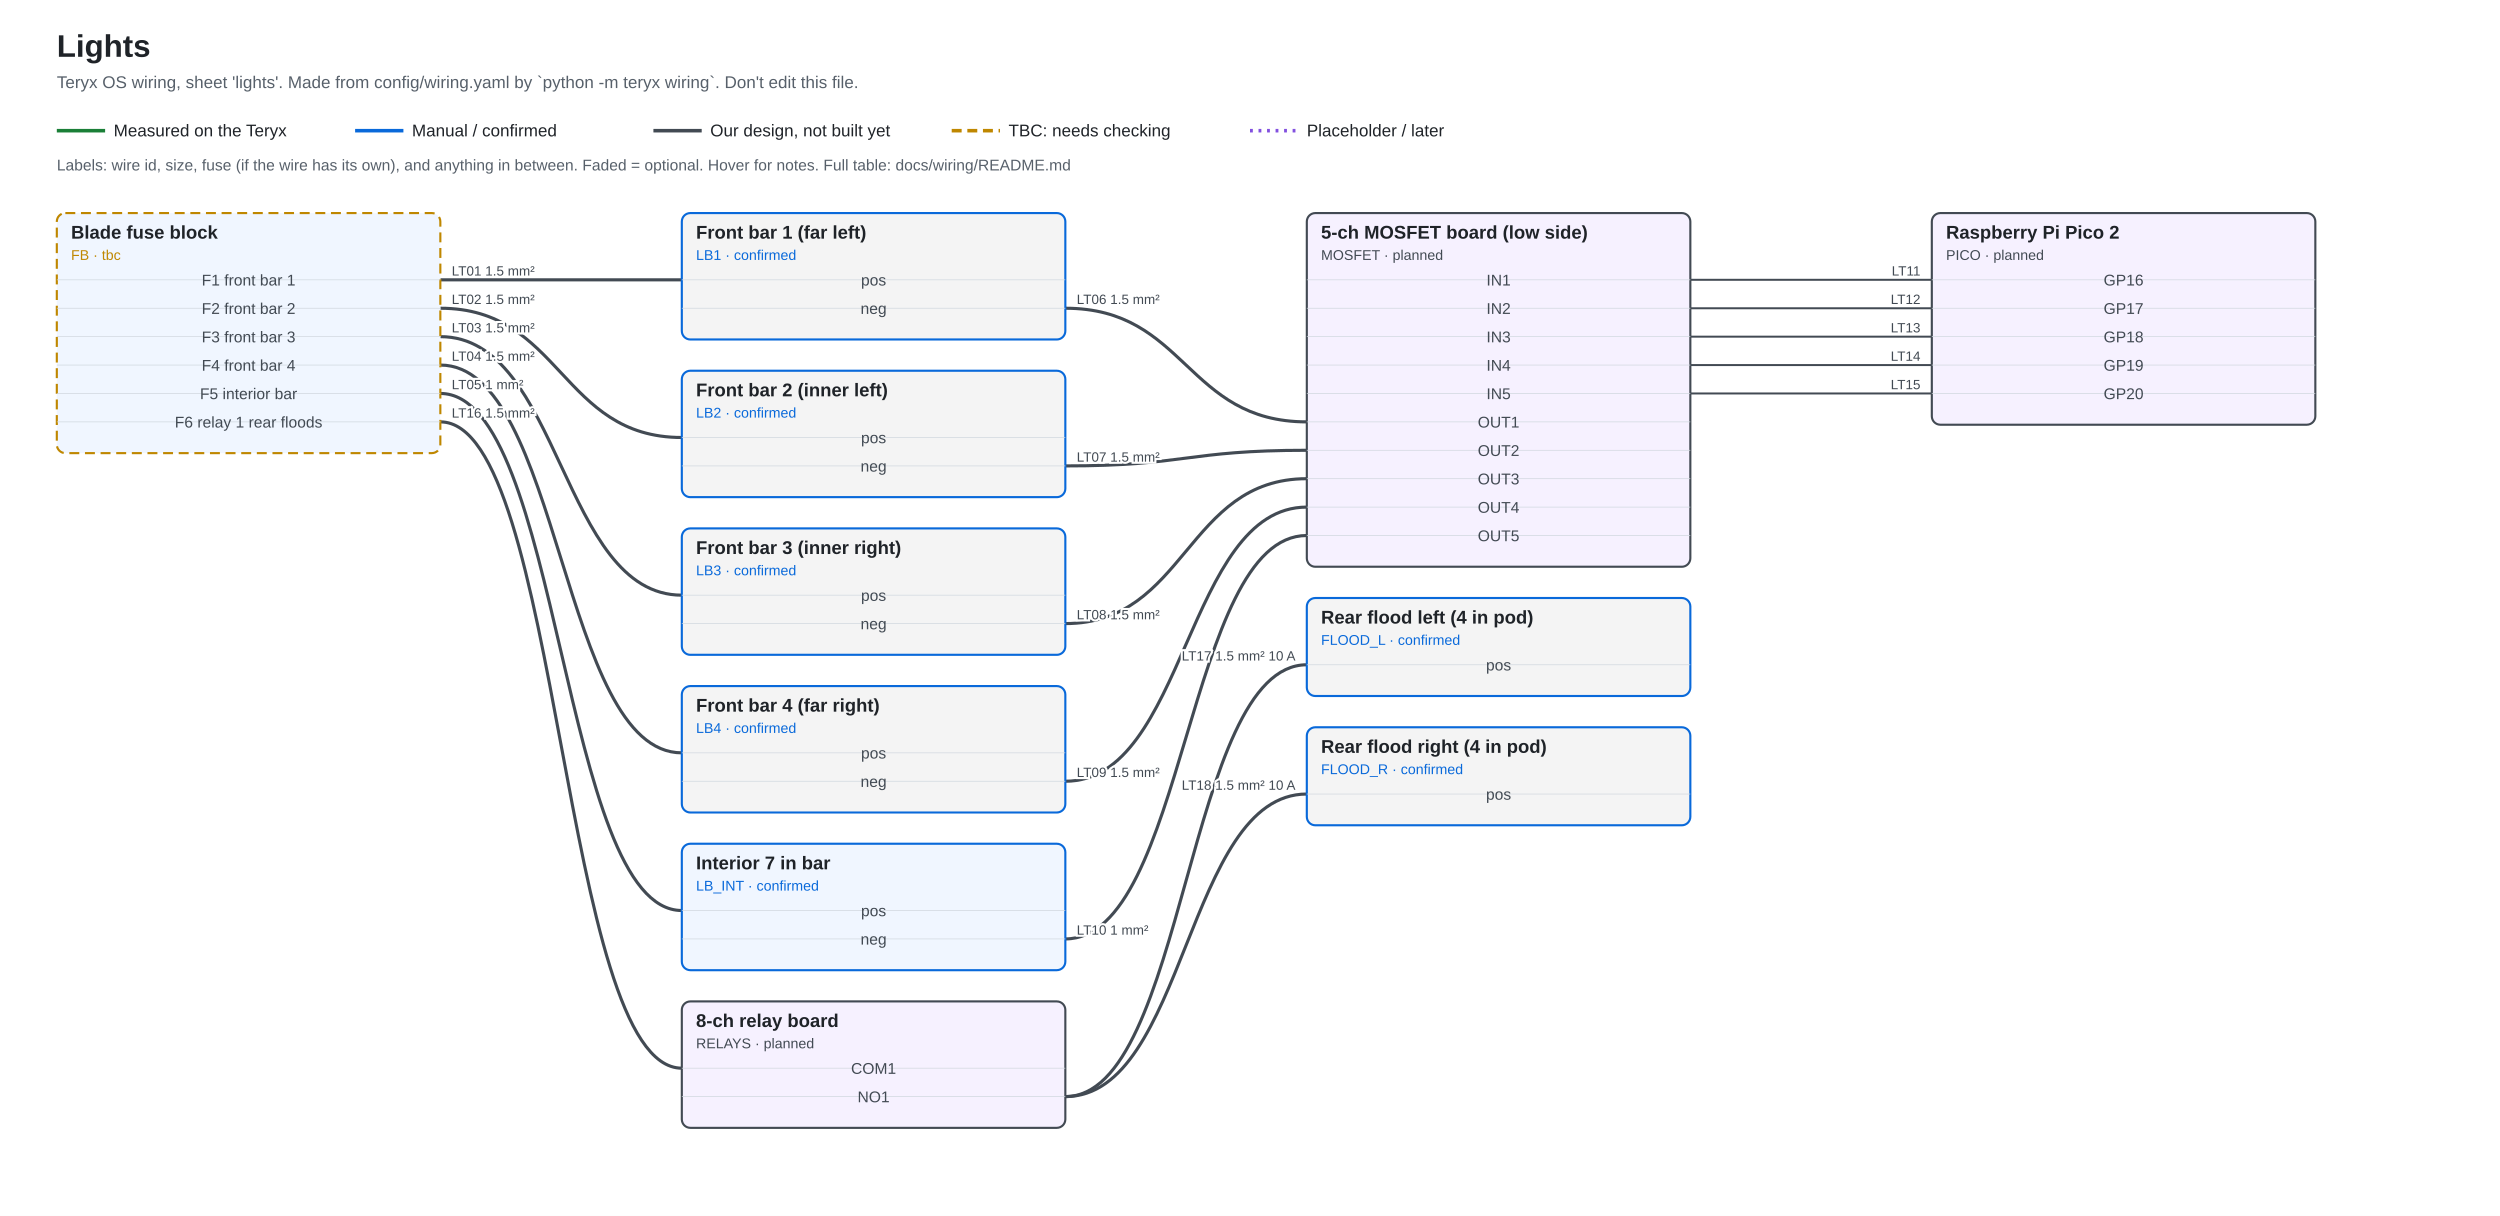
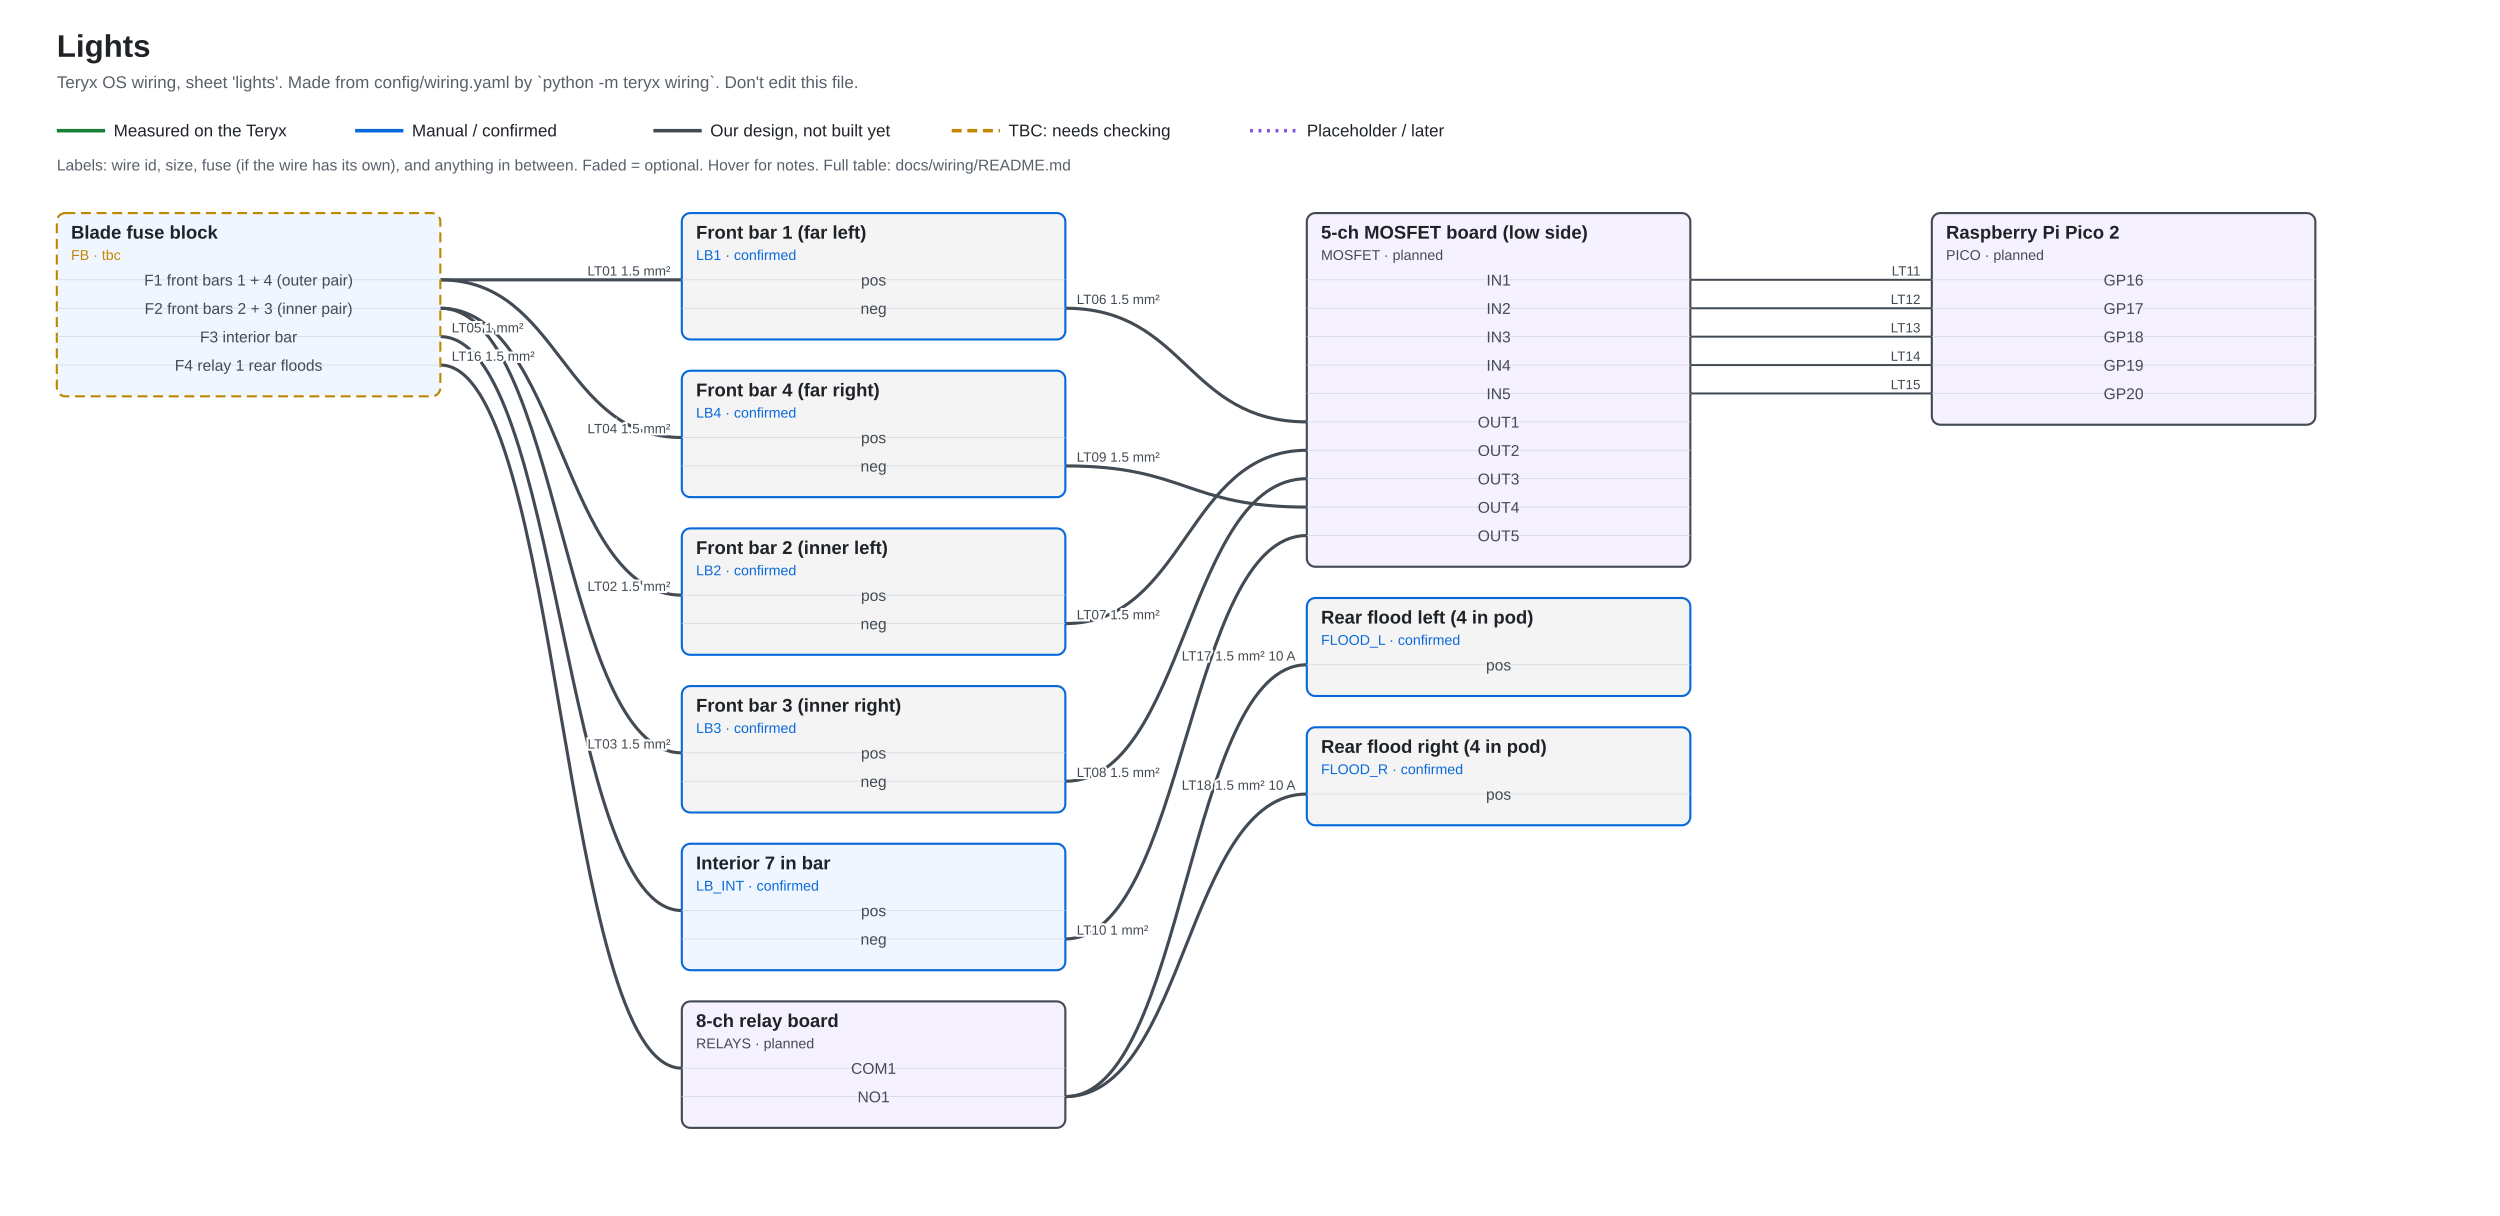
<svg xmlns="http://www.w3.org/2000/svg" viewBox="0 0 1760 856" width="1760" height="856" font-family="Arial, Helvetica, sans-serif" data-sheet="lights">
  <rect width="1760" height="856" fill="#ffffff" />
  <text x="40" y="40" font-size="22" text-anchor="start" font-weight="bold" fill="#1f2328">Lights</text>
  <text x="40" y="62" font-size="12" text-anchor="start" font-weight="normal" fill="#57606a">Teryx OS wiring, sheet 'lights'. Made from config/wiring.yaml by `python -m teryx wiring`. Don't edit this file.</text>
  <line x1="40" y1="92" x2="74" y2="92" stroke="#1a7f37" stroke-width="2.5" />
  <text x="80" y="96" font-size="12" text-anchor="start" font-weight="normal" fill="#1f2328">Measured on the Teryx</text>
  <line x1="250" y1="92" x2="284" y2="92" stroke="#0969da" stroke-width="2.5" />
  <text x="290" y="96" font-size="12" text-anchor="start" font-weight="normal" fill="#1f2328">Manual / confirmed</text>
  <line x1="460" y1="92" x2="494" y2="92" stroke="#424a53" stroke-width="2.5" />
  <text x="500" y="96" font-size="12" text-anchor="start" font-weight="normal" fill="#1f2328">Our design, not built yet</text>
  <line x1="670" y1="92" x2="704" y2="92" stroke="#bf8700" stroke-width="2.5" stroke-dasharray="7 4" />
  <text x="710" y="96" font-size="12" text-anchor="start" font-weight="normal" fill="#1f2328">TBC: needs checking</text>
  <line x1="880" y1="92" x2="914" y2="92" stroke="#8250df" stroke-width="2.5" stroke-dasharray="2 4" />
  <text x="920" y="96" font-size="12" text-anchor="start" font-weight="normal" fill="#1f2328">Placeholder / later</text>
  <text x="40" y="120" font-size="11" text-anchor="start" font-weight="normal" fill="#57606a">Labels: wire id, size, fuse (if the wire has its own), and anything in between. Faded = optional. Hover for notes. Full table: docs/wiring/README.md</text>
  <g data-wire="LT01" data-from="FB.F1" data-to="LB1.pos" data-status="planned">
    <path d="M310,197 C395,197 395,197 480,197" fill="none" stroke="#424a53" stroke-width="2.2" />
  </g>
  <g data-wire="LT02" data-from="FB.F2" data-to="LB2.pos" data-status="planned">
-     <path d="M310,217 C395,217 395,308 480,308" fill="none" stroke="#424a53" stroke-width="2.2" />
-   </g>
-   <g data-wire="LT03" data-from="FB.F3" data-to="LB3.pos" data-status="planned">
-     <path d="M310,237 C395,237 395,419 480,419" fill="none" stroke="#424a53" stroke-width="2.2" />
-   </g>
-   <g data-wire="LT04" data-from="FB.F4" data-to="LB4.pos" data-status="planned">
-     <path d="M310,257 C395,257 395,530 480,530" fill="none" stroke="#424a53" stroke-width="2.2" />
-   </g>
-   <g data-wire="LT05" data-from="FB.F5" data-to="LB_INT.pos" data-status="planned">
-     <path d="M310,277 C395,277 395,641 480,641" fill="none" stroke="#424a53" stroke-width="2.2" />
+     <path d="M310,217 C395,217 395,419 480,419" fill="none" stroke="#424a53" stroke-width="2.2" />
+   </g>
+   <g data-wire="LT03" data-from="FB.F2" data-to="LB3.pos" data-status="planned">
+     <path d="M310,217 C395,217 395,530 480,530" fill="none" stroke="#424a53" stroke-width="2.2" />
+   </g>
+   <g data-wire="LT04" data-from="FB.F1" data-to="LB4.pos" data-status="planned">
+     <path d="M310,197 C395,197 395,308 480,308" fill="none" stroke="#424a53" stroke-width="2.2" />
+   </g>
+   <g data-wire="LT05" data-from="FB.F3" data-to="LB_INT.pos" data-status="planned">
+     <path d="M310,237 C395,237 395,641 480,641" fill="none" stroke="#424a53" stroke-width="2.2" />
  </g>
  <g data-wire="LT06" data-from="LB1.neg" data-to="MOSFET.OUT1" data-status="planned">
    <path d="M750,217 C835,217 835,297 920,297" fill="none" stroke="#424a53" stroke-width="2.2" />
  </g>
  <g data-wire="LT07" data-from="LB2.neg" data-to="MOSFET.OUT2" data-status="planned">
-     <path d="M750,328 C835,328 835,317 920,317" fill="none" stroke="#424a53" stroke-width="2.2" />
+     <path d="M750,439 C835,439 835,317 920,317" fill="none" stroke="#424a53" stroke-width="2.2" />
  </g>
  <g data-wire="LT08" data-from="LB3.neg" data-to="MOSFET.OUT3" data-status="planned">
-     <path d="M750,439 C835,439 835,337 920,337" fill="none" stroke="#424a53" stroke-width="2.2" />
+     <path d="M750,550 C835,550 835,337 920,337" fill="none" stroke="#424a53" stroke-width="2.2" />
  </g>
  <g data-wire="LT09" data-from="LB4.neg" data-to="MOSFET.OUT4" data-status="planned">
-     <path d="M750,550 C835,550 835,357 920,357" fill="none" stroke="#424a53" stroke-width="2.2" />
+     <path d="M750,328 C835,328 835,357 920,357" fill="none" stroke="#424a53" stroke-width="2.2" />
  </g>
  <g data-wire="LT10" data-from="LB_INT.neg" data-to="MOSFET.OUT5" data-status="planned">
    <path d="M750,661 C835,661 835,377 920,377" fill="none" stroke="#424a53" stroke-width="2.2" />
  </g>
  <g data-wire="LT11" data-from="PICO.GP16" data-to="MOSFET.IN1" data-status="planned">
    <path d="M1360,197 C1275,197 1275,197 1190,197" fill="none" stroke="#424a53" stroke-width="1.4" />
  </g>
  <g data-wire="LT12" data-from="PICO.GP17" data-to="MOSFET.IN2" data-status="planned">
    <path d="M1360,217 C1275,217 1275,217 1190,217" fill="none" stroke="#424a53" stroke-width="1.4" />
  </g>
  <g data-wire="LT13" data-from="PICO.GP18" data-to="MOSFET.IN3" data-status="planned">
    <path d="M1360,237 C1275,237 1275,237 1190,237" fill="none" stroke="#424a53" stroke-width="1.4" />
  </g>
  <g data-wire="LT14" data-from="PICO.GP19" data-to="MOSFET.IN4" data-status="planned">
    <path d="M1360,257 C1275,257 1275,257 1190,257" fill="none" stroke="#424a53" stroke-width="1.4" />
  </g>
  <g data-wire="LT15" data-from="PICO.GP20" data-to="MOSFET.IN5" data-status="planned">
    <path d="M1360,277 C1275,277 1275,277 1190,277" fill="none" stroke="#424a53" stroke-width="1.4" />
  </g>
-   <g data-wire="LT16" data-from="FB.F6" data-to="RELAYS.COM1" data-status="planned">
-     <path d="M310,297 C395,297 395,752 480,752" fill="none" stroke="#424a53" stroke-width="2.2" />
+   <g data-wire="LT16" data-from="FB.F4" data-to="RELAYS.COM1" data-status="planned">
+     <path d="M310,257 C395,257 395,752 480,752" fill="none" stroke="#424a53" stroke-width="2.2" />
  </g>
  <g data-wire="LT17" data-from="RELAYS.NO1" data-to="FLOOD_L.pos" data-status="planned">
    <path d="M750,772 C835,772 835,468 920,468" fill="none" stroke="#424a53" stroke-width="2.2" />
  </g>
  <g data-wire="LT18" data-from="RELAYS.NO1" data-to="FLOOD_R.pos" data-status="planned">
    <path d="M750,772 C835,772 835,559 920,559" fill="none" stroke="#424a53" stroke-width="2.2" />
  </g>
  <g data-device="FB" data-status="tbc">
-     <rect x="40" y="150" width="270" height="169" rx="6" fill="#f0f6ff" stroke="#bf8700" stroke-width="1.5" stroke-dasharray="7 4" />
+     <rect x="40" y="150" width="270" height="129" rx="6" fill="#f0f6ff" stroke="#bf8700" stroke-width="1.5" stroke-dasharray="7 4" />
    <text x="50" y="168" font-size="13" text-anchor="start" font-weight="bold" fill="#1f2328">Blade fuse block</text>
    <text x="50" y="183" font-size="10" text-anchor="start" font-weight="normal" fill="#bf8700">FB · tbc</text>
    <line x1="40" y1="197" x2="310" y2="197" stroke="#d0d7de" stroke-width="0.5" />
-     <text x="175" y="201" font-size="11" text-anchor="middle" font-weight="normal" fill="#424a53">F1  front bar 1</text>
+     <text x="175" y="201" font-size="11" text-anchor="middle" font-weight="normal" fill="#424a53">F1  front bars 1 + 4 (outer pair)</text>
    <line x1="40" y1="217" x2="310" y2="217" stroke="#d0d7de" stroke-width="0.5" />
-     <text x="175" y="221" font-size="11" text-anchor="middle" font-weight="normal" fill="#424a53">F2  front bar 2</text>
+     <text x="175" y="221" font-size="11" text-anchor="middle" font-weight="normal" fill="#424a53">F2  front bars 2 + 3 (inner pair)</text>
    <line x1="40" y1="237" x2="310" y2="237" stroke="#d0d7de" stroke-width="0.5" />
-     <text x="175" y="241" font-size="11" text-anchor="middle" font-weight="normal" fill="#424a53">F3  front bar 3</text>
+     <text x="175" y="241" font-size="11" text-anchor="middle" font-weight="normal" fill="#424a53">F3  interior bar</text>
    <line x1="40" y1="257" x2="310" y2="257" stroke="#d0d7de" stroke-width="0.5" />
-     <text x="175" y="261" font-size="11" text-anchor="middle" font-weight="normal" fill="#424a53">F4  front bar 4</text>
-     <line x1="40" y1="277" x2="310" y2="277" stroke="#d0d7de" stroke-width="0.5" />
-     <text x="175" y="281" font-size="11" text-anchor="middle" font-weight="normal" fill="#424a53">F5  interior bar</text>
-     <line x1="40" y1="297" x2="310" y2="297" stroke="#d0d7de" stroke-width="0.5" />
-     <text x="175" y="301" font-size="11" text-anchor="middle" font-weight="normal" fill="#424a53">F6  relay 1 rear floods</text>
+     <text x="175" y="261" font-size="11" text-anchor="middle" font-weight="normal" fill="#424a53">F4  relay 1 rear floods</text>
  </g>
  <g data-device="LB1" data-status="confirmed">
    <rect x="480" y="150" width="270" height="89" rx="6" fill="#f4f4f4" stroke="#0969da" stroke-width="1.5" />
    <text x="490" y="168" font-size="13" text-anchor="start" font-weight="bold" fill="#1f2328">Front bar 1 (far left)</text>
    <text x="490" y="183" font-size="10" text-anchor="start" font-weight="normal" fill="#0969da">LB1 · confirmed</text>
    <line x1="480" y1="197" x2="750" y2="197" stroke="#d0d7de" stroke-width="0.5" />
    <text x="615" y="201" font-size="11" text-anchor="middle" font-weight="normal" fill="#424a53">pos</text>
    <line x1="480" y1="217" x2="750" y2="217" stroke="#d0d7de" stroke-width="0.5" />
    <text x="615" y="221" font-size="11" text-anchor="middle" font-weight="normal" fill="#424a53">neg</text>
  </g>
-   <g data-device="LB2" data-status="confirmed">
+   <g data-device="LB4" data-status="confirmed">
    <rect x="480" y="261" width="270" height="89" rx="6" fill="#f4f4f4" stroke="#0969da" stroke-width="1.5" />
-     <text x="490" y="279" font-size="13" text-anchor="start" font-weight="bold" fill="#1f2328">Front bar 2 (inner left)</text>
-     <text x="490" y="294" font-size="10" text-anchor="start" font-weight="normal" fill="#0969da">LB2 · confirmed</text>
+     <text x="490" y="279" font-size="13" text-anchor="start" font-weight="bold" fill="#1f2328">Front bar 4 (far right)</text>
+     <text x="490" y="294" font-size="10" text-anchor="start" font-weight="normal" fill="#0969da">LB4 · confirmed</text>
    <line x1="480" y1="308" x2="750" y2="308" stroke="#d0d7de" stroke-width="0.5" />
    <text x="615" y="312" font-size="11" text-anchor="middle" font-weight="normal" fill="#424a53">pos</text>
    <line x1="480" y1="328" x2="750" y2="328" stroke="#d0d7de" stroke-width="0.5" />
    <text x="615" y="332" font-size="11" text-anchor="middle" font-weight="normal" fill="#424a53">neg</text>
  </g>
-   <g data-device="LB3" data-status="confirmed">
+   <g data-device="LB2" data-status="confirmed">
    <rect x="480" y="372" width="270" height="89" rx="6" fill="#f4f4f4" stroke="#0969da" stroke-width="1.5" />
-     <text x="490" y="390" font-size="13" text-anchor="start" font-weight="bold" fill="#1f2328">Front bar 3 (inner right)</text>
-     <text x="490" y="405" font-size="10" text-anchor="start" font-weight="normal" fill="#0969da">LB3 · confirmed</text>
+     <text x="490" y="390" font-size="13" text-anchor="start" font-weight="bold" fill="#1f2328">Front bar 2 (inner left)</text>
+     <text x="490" y="405" font-size="10" text-anchor="start" font-weight="normal" fill="#0969da">LB2 · confirmed</text>
    <line x1="480" y1="419" x2="750" y2="419" stroke="#d0d7de" stroke-width="0.5" />
    <text x="615" y="423" font-size="11" text-anchor="middle" font-weight="normal" fill="#424a53">pos</text>
    <line x1="480" y1="439" x2="750" y2="439" stroke="#d0d7de" stroke-width="0.5" />
    <text x="615" y="443" font-size="11" text-anchor="middle" font-weight="normal" fill="#424a53">neg</text>
  </g>
-   <g data-device="LB4" data-status="confirmed">
+   <g data-device="LB3" data-status="confirmed">
    <rect x="480" y="483" width="270" height="89" rx="6" fill="#f4f4f4" stroke="#0969da" stroke-width="1.5" />
-     <text x="490" y="501" font-size="13" text-anchor="start" font-weight="bold" fill="#1f2328">Front bar 4 (far right)</text>
-     <text x="490" y="516" font-size="10" text-anchor="start" font-weight="normal" fill="#0969da">LB4 · confirmed</text>
+     <text x="490" y="501" font-size="13" text-anchor="start" font-weight="bold" fill="#1f2328">Front bar 3 (inner right)</text>
+     <text x="490" y="516" font-size="10" text-anchor="start" font-weight="normal" fill="#0969da">LB3 · confirmed</text>
    <line x1="480" y1="530" x2="750" y2="530" stroke="#d0d7de" stroke-width="0.5" />
    <text x="615" y="534" font-size="11" text-anchor="middle" font-weight="normal" fill="#424a53">pos</text>
    <line x1="480" y1="550" x2="750" y2="550" stroke="#d0d7de" stroke-width="0.5" />
    <text x="615" y="554" font-size="11" text-anchor="middle" font-weight="normal" fill="#424a53">neg</text>
  </g>
  <g data-device="LB_INT" data-status="confirmed">
    <rect x="480" y="594" width="270" height="89" rx="6" fill="#f0f6ff" stroke="#0969da" stroke-width="1.5" />
    <text x="490" y="612" font-size="13" text-anchor="start" font-weight="bold" fill="#1f2328">Interior 7 in bar</text>
    <text x="490" y="627" font-size="10" text-anchor="start" font-weight="normal" fill="#0969da">LB_INT · confirmed</text>
    <line x1="480" y1="641" x2="750" y2="641" stroke="#d0d7de" stroke-width="0.5" />
    <text x="615" y="645" font-size="11" text-anchor="middle" font-weight="normal" fill="#424a53">pos</text>
    <line x1="480" y1="661" x2="750" y2="661" stroke="#d0d7de" stroke-width="0.5" />
    <text x="615" y="665" font-size="11" text-anchor="middle" font-weight="normal" fill="#424a53">neg</text>
  </g>
  <g data-device="RELAYS" data-status="planned">
    <rect x="480" y="705" width="270" height="89" rx="6" fill="#f6f1ff" stroke="#424a53" stroke-width="1.5" />
    <text x="490" y="723" font-size="13" text-anchor="start" font-weight="bold" fill="#1f2328">8-ch relay board</text>
    <text x="490" y="738" font-size="10" text-anchor="start" font-weight="normal" fill="#424a53">RELAYS · planned</text>
    <line x1="480" y1="752" x2="750" y2="752" stroke="#d0d7de" stroke-width="0.5" />
    <text x="615" y="756" font-size="11" text-anchor="middle" font-weight="normal" fill="#424a53">COM1</text>
    <line x1="480" y1="772" x2="750" y2="772" stroke="#d0d7de" stroke-width="0.5" />
    <text x="615" y="776" font-size="11" text-anchor="middle" font-weight="normal" fill="#424a53">NO1</text>
  </g>
  <g data-device="MOSFET" data-status="planned">
    <rect x="920" y="150" width="270" height="249" rx="6" fill="#f6f1ff" stroke="#424a53" stroke-width="1.5" />
    <text x="930" y="168" font-size="13" text-anchor="start" font-weight="bold" fill="#1f2328">5-ch MOSFET board (low side)</text>
    <text x="930" y="183" font-size="10" text-anchor="start" font-weight="normal" fill="#424a53">MOSFET · planned</text>
    <line x1="920" y1="197" x2="1190" y2="197" stroke="#d0d7de" stroke-width="0.5" />
    <text x="1055" y="201" font-size="11" text-anchor="middle" font-weight="normal" fill="#424a53">IN1</text>
    <line x1="920" y1="217" x2="1190" y2="217" stroke="#d0d7de" stroke-width="0.5" />
    <text x="1055" y="221" font-size="11" text-anchor="middle" font-weight="normal" fill="#424a53">IN2</text>
    <line x1="920" y1="237" x2="1190" y2="237" stroke="#d0d7de" stroke-width="0.5" />
    <text x="1055" y="241" font-size="11" text-anchor="middle" font-weight="normal" fill="#424a53">IN3</text>
    <line x1="920" y1="257" x2="1190" y2="257" stroke="#d0d7de" stroke-width="0.5" />
    <text x="1055" y="261" font-size="11" text-anchor="middle" font-weight="normal" fill="#424a53">IN4</text>
    <line x1="920" y1="277" x2="1190" y2="277" stroke="#d0d7de" stroke-width="0.5" />
    <text x="1055" y="281" font-size="11" text-anchor="middle" font-weight="normal" fill="#424a53">IN5</text>
    <line x1="920" y1="297" x2="1190" y2="297" stroke="#d0d7de" stroke-width="0.5" />
    <text x="1055" y="301" font-size="11" text-anchor="middle" font-weight="normal" fill="#424a53">OUT1</text>
    <line x1="920" y1="317" x2="1190" y2="317" stroke="#d0d7de" stroke-width="0.5" />
    <text x="1055" y="321" font-size="11" text-anchor="middle" font-weight="normal" fill="#424a53">OUT2</text>
    <line x1="920" y1="337" x2="1190" y2="337" stroke="#d0d7de" stroke-width="0.5" />
    <text x="1055" y="341" font-size="11" text-anchor="middle" font-weight="normal" fill="#424a53">OUT3</text>
    <line x1="920" y1="357" x2="1190" y2="357" stroke="#d0d7de" stroke-width="0.5" />
    <text x="1055" y="361" font-size="11" text-anchor="middle" font-weight="normal" fill="#424a53">OUT4</text>
    <line x1="920" y1="377" x2="1190" y2="377" stroke="#d0d7de" stroke-width="0.5" />
    <text x="1055" y="381" font-size="11" text-anchor="middle" font-weight="normal" fill="#424a53">OUT5</text>
  </g>
  <g data-device="FLOOD_L" data-status="confirmed">
    <rect x="920" y="421" width="270" height="69" rx="6" fill="#f4f4f4" stroke="#0969da" stroke-width="1.5" />
    <text x="930" y="439" font-size="13" text-anchor="start" font-weight="bold" fill="#1f2328">Rear flood left (4 in pod)</text>
    <text x="930" y="454" font-size="10" text-anchor="start" font-weight="normal" fill="#0969da">FLOOD_L · confirmed</text>
    <line x1="920" y1="468" x2="1190" y2="468" stroke="#d0d7de" stroke-width="0.5" />
    <text x="1055" y="472" font-size="11" text-anchor="middle" font-weight="normal" fill="#424a53">pos</text>
  </g>
  <g data-device="FLOOD_R" data-status="confirmed">
    <rect x="920" y="512" width="270" height="69" rx="6" fill="#f4f4f4" stroke="#0969da" stroke-width="1.5" />
    <text x="930" y="530" font-size="13" text-anchor="start" font-weight="bold" fill="#1f2328">Rear flood right (4 in pod)</text>
    <text x="930" y="545" font-size="10" text-anchor="start" font-weight="normal" fill="#0969da">FLOOD_R · confirmed</text>
    <line x1="920" y1="559" x2="1190" y2="559" stroke="#d0d7de" stroke-width="0.5" />
    <text x="1055" y="563" font-size="11" text-anchor="middle" font-weight="normal" fill="#424a53">pos</text>
  </g>
  <g data-device="PICO" data-status="planned">
    <rect x="1360" y="150" width="270" height="149" rx="6" fill="#f6f1ff" stroke="#424a53" stroke-width="1.5" />
    <text x="1370" y="168" font-size="13" text-anchor="start" font-weight="bold" fill="#1f2328">Raspberry Pi Pico 2</text>
    <text x="1370" y="183" font-size="10" text-anchor="start" font-weight="normal" fill="#424a53">PICO · planned</text>
    <line x1="1360" y1="197" x2="1630" y2="197" stroke="#d0d7de" stroke-width="0.5" />
    <text x="1495" y="201" font-size="11" text-anchor="middle" font-weight="normal" fill="#424a53">GP16</text>
    <line x1="1360" y1="217" x2="1630" y2="217" stroke="#d0d7de" stroke-width="0.5" />
    <text x="1495" y="221" font-size="11" text-anchor="middle" font-weight="normal" fill="#424a53">GP17</text>
    <line x1="1360" y1="237" x2="1630" y2="237" stroke="#d0d7de" stroke-width="0.5" />
    <text x="1495" y="241" font-size="11" text-anchor="middle" font-weight="normal" fill="#424a53">GP18</text>
    <line x1="1360" y1="257" x2="1630" y2="257" stroke="#d0d7de" stroke-width="0.5" />
    <text x="1495" y="261" font-size="11" text-anchor="middle" font-weight="normal" fill="#424a53">GP19</text>
    <line x1="1360" y1="277" x2="1630" y2="277" stroke="#d0d7de" stroke-width="0.5" />
    <text x="1495" y="281" font-size="11" text-anchor="middle" font-weight="normal" fill="#424a53">GP20</text>
  </g>
-   <text x="318" y="194" font-size="9.5" text-anchor="start" font-weight="normal" fill="#424a53" stroke="#ffffff" stroke-width="3" paint-order="stroke">LT01  1.5 mm²</text>
-   <text x="318" y="214" font-size="9.5" text-anchor="start" font-weight="normal" fill="#424a53" stroke="#ffffff" stroke-width="3" paint-order="stroke">LT02  1.5 mm²</text>
-   <text x="318" y="234" font-size="9.5" text-anchor="start" font-weight="normal" fill="#424a53" stroke="#ffffff" stroke-width="3" paint-order="stroke">LT03  1.5 mm²</text>
-   <text x="318" y="254" font-size="9.5" text-anchor="start" font-weight="normal" fill="#424a53" stroke="#ffffff" stroke-width="3" paint-order="stroke">LT04  1.5 mm²</text>
-   <text x="318" y="274" font-size="9.5" text-anchor="start" font-weight="normal" fill="#424a53" stroke="#ffffff" stroke-width="3" paint-order="stroke">LT05  1 mm²</text>
+   <text x="472" y="194" font-size="9.5" text-anchor="end" font-weight="normal" fill="#424a53" stroke="#ffffff" stroke-width="3" paint-order="stroke">LT01  1.5 mm²</text>
+   <text x="472" y="416" font-size="9.5" text-anchor="end" font-weight="normal" fill="#424a53" stroke="#ffffff" stroke-width="3" paint-order="stroke">LT02  1.5 mm²</text>
+   <text x="472" y="527" font-size="9.5" text-anchor="end" font-weight="normal" fill="#424a53" stroke="#ffffff" stroke-width="3" paint-order="stroke">LT03  1.5 mm²</text>
+   <text x="472" y="305" font-size="9.5" text-anchor="end" font-weight="normal" fill="#424a53" stroke="#ffffff" stroke-width="3" paint-order="stroke">LT04  1.5 mm²</text>
+   <text x="318" y="234" font-size="9.5" text-anchor="start" font-weight="normal" fill="#424a53" stroke="#ffffff" stroke-width="3" paint-order="stroke">LT05  1 mm²</text>
  <text x="758" y="214" font-size="9.5" text-anchor="start" font-weight="normal" fill="#424a53" stroke="#ffffff" stroke-width="3" paint-order="stroke">LT06  1.5 mm²</text>
-   <text x="758" y="325" font-size="9.5" text-anchor="start" font-weight="normal" fill="#424a53" stroke="#ffffff" stroke-width="3" paint-order="stroke">LT07  1.5 mm²</text>
-   <text x="758" y="436" font-size="9.5" text-anchor="start" font-weight="normal" fill="#424a53" stroke="#ffffff" stroke-width="3" paint-order="stroke">LT08  1.5 mm²</text>
-   <text x="758" y="547" font-size="9.5" text-anchor="start" font-weight="normal" fill="#424a53" stroke="#ffffff" stroke-width="3" paint-order="stroke">LT09  1.5 mm²</text>
+   <text x="758" y="436" font-size="9.5" text-anchor="start" font-weight="normal" fill="#424a53" stroke="#ffffff" stroke-width="3" paint-order="stroke">LT07  1.5 mm²</text>
+   <text x="758" y="547" font-size="9.5" text-anchor="start" font-weight="normal" fill="#424a53" stroke="#ffffff" stroke-width="3" paint-order="stroke">LT08  1.5 mm²</text>
+   <text x="758" y="325" font-size="9.5" text-anchor="start" font-weight="normal" fill="#424a53" stroke="#ffffff" stroke-width="3" paint-order="stroke">LT09  1.5 mm²</text>
  <text x="758" y="658" font-size="9.5" text-anchor="start" font-weight="normal" fill="#424a53" stroke="#ffffff" stroke-width="3" paint-order="stroke">LT10  1 mm²</text>
  <text x="1352" y="194" font-size="9.5" text-anchor="end" font-weight="normal" fill="#424a53" stroke="#ffffff" stroke-width="3" paint-order="stroke">LT11</text>
  <text x="1352" y="214" font-size="9.5" text-anchor="end" font-weight="normal" fill="#424a53" stroke="#ffffff" stroke-width="3" paint-order="stroke">LT12</text>
  <text x="1352" y="234" font-size="9.5" text-anchor="end" font-weight="normal" fill="#424a53" stroke="#ffffff" stroke-width="3" paint-order="stroke">LT13</text>
  <text x="1352" y="254" font-size="9.5" text-anchor="end" font-weight="normal" fill="#424a53" stroke="#ffffff" stroke-width="3" paint-order="stroke">LT14</text>
  <text x="1352" y="274" font-size="9.5" text-anchor="end" font-weight="normal" fill="#424a53" stroke="#ffffff" stroke-width="3" paint-order="stroke">LT15</text>
-   <text x="318" y="294" font-size="9.5" text-anchor="start" font-weight="normal" fill="#424a53" stroke="#ffffff" stroke-width="3" paint-order="stroke">LT16  1.5 mm²</text>
+   <text x="318" y="254" font-size="9.5" text-anchor="start" font-weight="normal" fill="#424a53" stroke="#ffffff" stroke-width="3" paint-order="stroke">LT16  1.5 mm²</text>
  <text x="912" y="465" font-size="9.5" text-anchor="end" font-weight="normal" fill="#424a53" stroke="#ffffff" stroke-width="3" paint-order="stroke">LT17  1.5 mm²  10 A</text>
  <text x="912" y="556" font-size="9.5" text-anchor="end" font-weight="normal" fill="#424a53" stroke="#ffffff" stroke-width="3" paint-order="stroke">LT18  1.5 mm²  10 A</text>
</svg>
